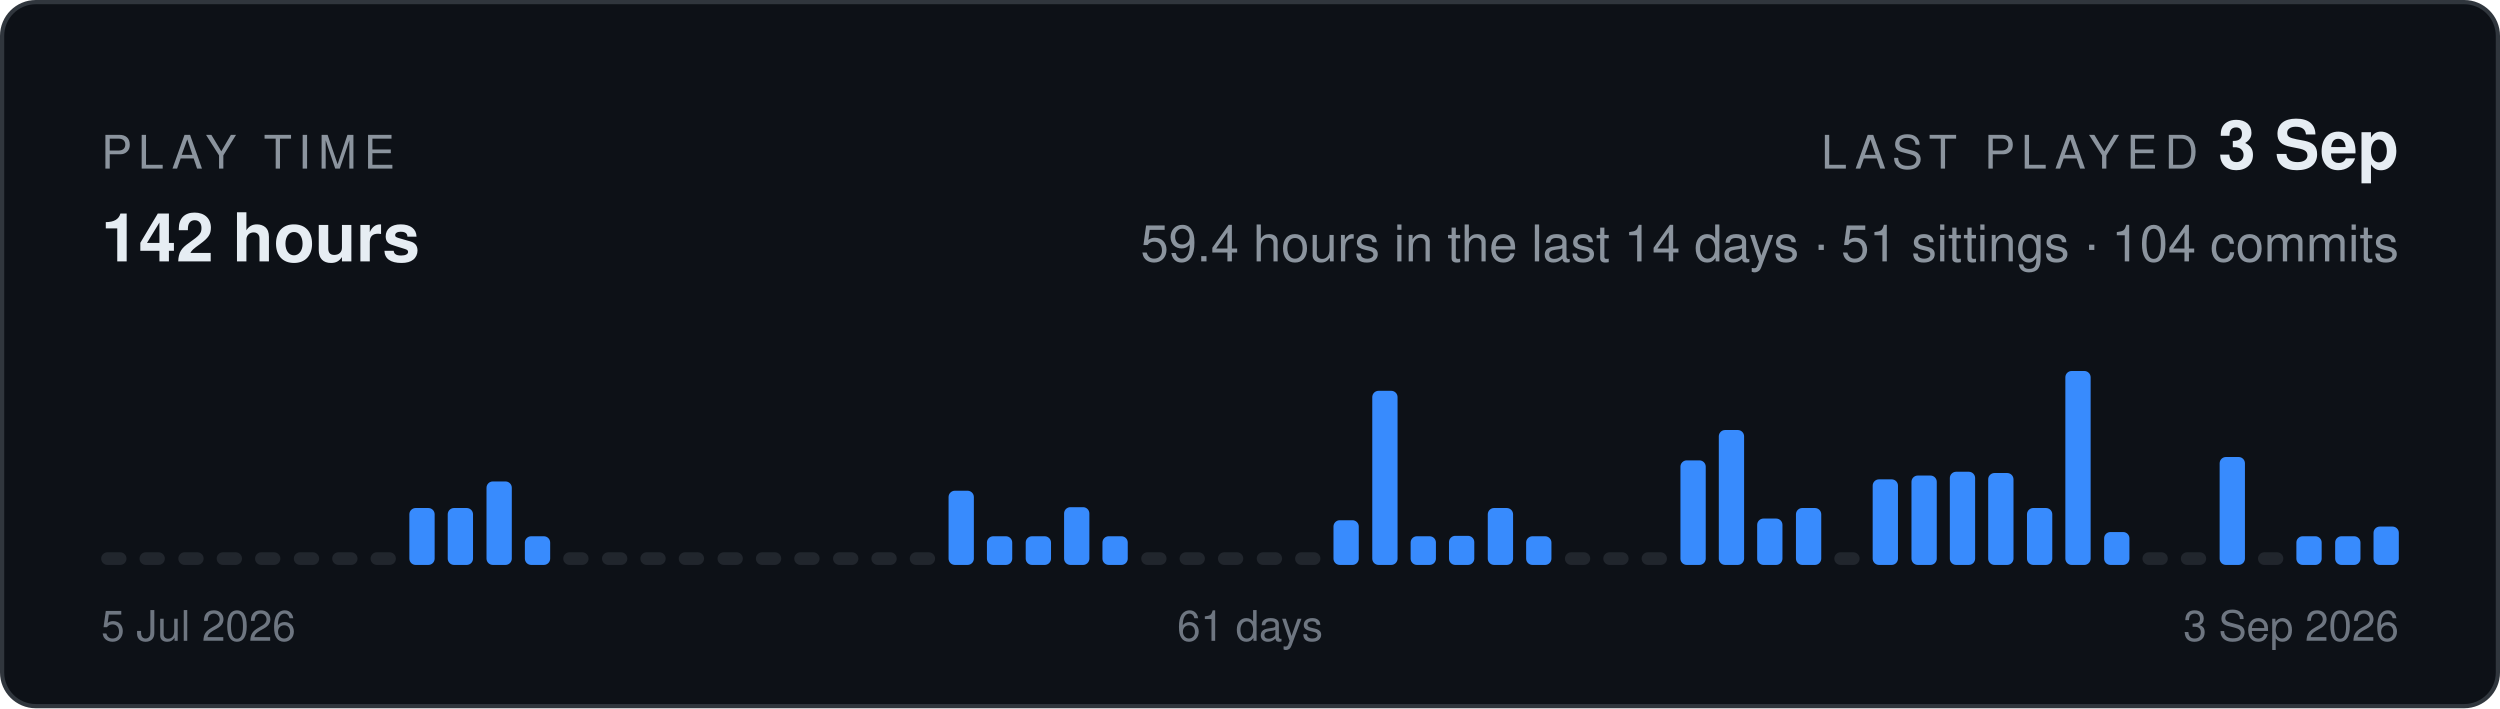
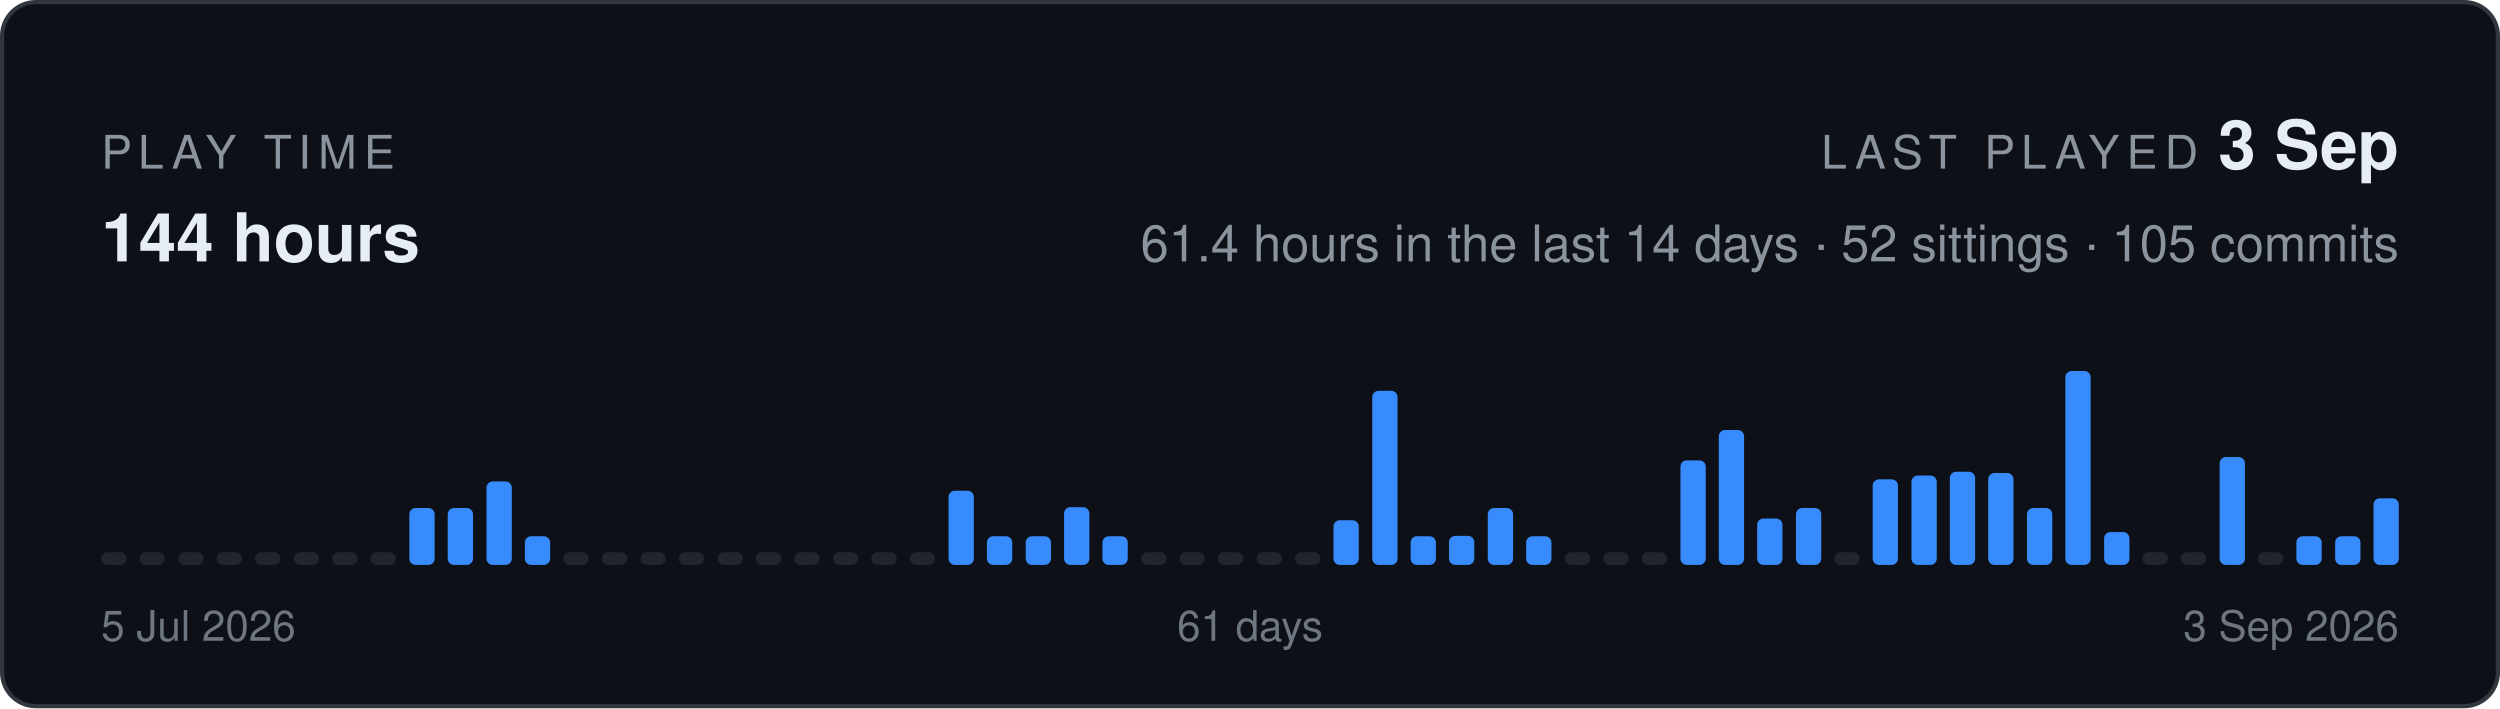
- <svg xmlns="http://www.w3.org/2000/svg" width="593" height="168" viewBox="0 0 593 168" role="img" aria-label="Play time: 142 hours over 104 commits, last played 3 Sep">
+ <svg xmlns="http://www.w3.org/2000/svg" width="593" height="168" viewBox="0 0 593 168" role="img" aria-label="Play time: 144 hours over 105 commits, last played 3 Sep">
  <style>
    .card { fill: #0d1117; stroke: #30363d }
    text { font-family: -apple-system, BlinkMacSystemFont, "Segoe UI", Helvetica, Arial, sans-serif }
    .label { font-size: 11px; letter-spacing: 1.7px; fill: #8b949e }
    .stat { font-size: 16px; font-weight: 600; letter-spacing: normal; fill: #e6edf3 }
    .note { font-size: 12px; fill: #8b949e }
    .axis { font-size: 10px; fill: #6e7681 }
    .bar { fill: #388bfd }
    .bar-quiet { fill: #21262d }
  </style>
  <rect class="card" x="0.5" y="0.5" width="592" height="167" rx="8" />
  <text class="label" x="24" y="40">PLAY TIME</text>
-   <text class="stat" x="24" y="62">142 hours</text>
+   <text class="stat" x="24" y="62">144 hours</text>
  <text class="label" x="569" y="40" text-anchor="end">LAST PLAYED <tspan class="stat">3 Sep</tspan>
  </text>
-   <text class="note" x="569" y="62" text-anchor="end">59.4 hours in the last 14 days   ·   51 sittings   ·   104 commits</text>
+   <text class="note" x="569" y="62" text-anchor="end">61.4 hours in the last 14 days   ·   52 sittings   ·   105 commits</text>
  <rect class="bar-quiet" x="24.0" y="131.0" width="6" height="3.0" rx="1.5" />
  <rect class="bar-quiet" x="33.1" y="131.0" width="6" height="3.0" rx="1.5" />
  <rect class="bar-quiet" x="42.3" y="131.0" width="6" height="3.0" rx="1.5" />
  <rect class="bar-quiet" x="51.4" y="131.0" width="6" height="3.0" rx="1.5" />
  <rect class="bar-quiet" x="60.5" y="131.0" width="6" height="3.0" rx="1.5" />
  <rect class="bar-quiet" x="69.7" y="131.0" width="6" height="3.0" rx="1.5" />
  <rect class="bar-quiet" x="78.8" y="131.0" width="6" height="3.0" rx="1.5" />
  <rect class="bar-quiet" x="87.9" y="131.0" width="6" height="3.0" rx="1.5" />
  <rect class="bar" x="97.1" y="120.5" width="6" height="13.5" rx="1.5" />
  <rect class="bar" x="106.2" y="120.5" width="6" height="13.5" rx="1.5" />
  <rect class="bar" x="115.4" y="114.2" width="6" height="19.8" rx="1.5" />
  <rect class="bar" x="124.5" y="127.2" width="6" height="6.8" rx="1.5" />
  <rect class="bar-quiet" x="133.6" y="131.0" width="6" height="3.0" rx="1.5" />
  <rect class="bar-quiet" x="142.8" y="131.0" width="6" height="3.0" rx="1.5" />
  <rect class="bar-quiet" x="151.9" y="131.0" width="6" height="3.0" rx="1.5" />
  <rect class="bar-quiet" x="161.0" y="131.0" width="6" height="3.0" rx="1.5" />
  <rect class="bar-quiet" x="170.2" y="131.0" width="6" height="3.0" rx="1.5" />
  <rect class="bar-quiet" x="179.3" y="131.0" width="6" height="3.0" rx="1.5" />
  <rect class="bar-quiet" x="188.4" y="131.0" width="6" height="3.0" rx="1.5" />
  <rect class="bar-quiet" x="197.6" y="131.0" width="6" height="3.0" rx="1.5" />
  <rect class="bar-quiet" x="206.7" y="131.0" width="6" height="3.0" rx="1.5" />
  <rect class="bar-quiet" x="215.8" y="131.0" width="6" height="3.0" rx="1.5" />
  <rect class="bar" x="225.0" y="116.4" width="6" height="17.6" rx="1.5" />
  <rect class="bar" x="234.1" y="127.2" width="6" height="6.8" rx="1.5" />
  <rect class="bar" x="243.3" y="127.2" width="6" height="6.8" rx="1.5" />
  <rect class="bar" x="252.4" y="120.3" width="6" height="13.7" rx="1.5" />
  <rect class="bar" x="261.5" y="127.2" width="6" height="6.8" rx="1.5" />
  <rect class="bar-quiet" x="270.7" y="131.0" width="6" height="3.0" rx="1.5" />
  <rect class="bar-quiet" x="279.8" y="131.0" width="6" height="3.0" rx="1.5" />
  <rect class="bar-quiet" x="288.9" y="131.0" width="6" height="3.0" rx="1.5" />
  <rect class="bar-quiet" x="298.1" y="131.0" width="6" height="3.0" rx="1.5" />
  <rect class="bar-quiet" x="307.2" y="131.0" width="6" height="3.0" rx="1.5" />
  <rect class="bar" x="316.3" y="123.4" width="6" height="10.6" rx="1.5" />
  <rect class="bar" x="325.5" y="92.7" width="6" height="41.3" rx="1.5" />
  <rect class="bar" x="334.6" y="127.2" width="6" height="6.8" rx="1.5" />
  <rect class="bar" x="343.7" y="127.1" width="6" height="6.9" rx="1.5" />
  <rect class="bar" x="352.9" y="120.5" width="6" height="13.5" rx="1.5" />
  <rect class="bar" x="362.0" y="127.2" width="6" height="6.8" rx="1.5" />
  <rect class="bar-quiet" x="371.2" y="131.0" width="6" height="3.0" rx="1.5" />
  <rect class="bar-quiet" x="380.3" y="131.0" width="6" height="3.0" rx="1.5" />
  <rect class="bar-quiet" x="389.4" y="131.0" width="6" height="3.0" rx="1.5" />
  <rect class="bar" x="398.6" y="109.2" width="6" height="24.8" rx="1.5" />
  <rect class="bar" x="407.7" y="102.0" width="6" height="32.0" rx="1.5" />
  <rect class="bar" x="416.8" y="123.0" width="6" height="11.0" rx="1.5" />
  <rect class="bar" x="426.0" y="120.5" width="6" height="13.5" rx="1.5" />
  <rect class="bar-quiet" x="435.1" y="131.0" width="6" height="3.0" rx="1.5" />
  <rect class="bar" x="444.2" y="113.7" width="6" height="20.3" rx="1.5" />
  <rect class="bar" x="453.4" y="112.8" width="6" height="21.2" rx="1.5" />
  <rect class="bar" x="462.5" y="111.9" width="6" height="22.1" rx="1.5" />
  <rect class="bar" x="471.6" y="112.2" width="6" height="21.8" rx="1.5" />
  <rect class="bar" x="480.8" y="120.5" width="6" height="13.5" rx="1.5" />
  <rect class="bar" x="489.9" y="88.0" width="6" height="46.0" rx="1.5" />
  <rect class="bar" x="499.1" y="126.2" width="6" height="7.8" rx="1.5" />
  <rect class="bar-quiet" x="508.2" y="131.0" width="6" height="3.0" rx="1.5" />
  <rect class="bar-quiet" x="517.3" y="131.0" width="6" height="3.0" rx="1.5" />
  <rect class="bar" x="526.5" y="108.4" width="6" height="25.6" rx="1.5" />
  <rect class="bar-quiet" x="535.6" y="131.0" width="6" height="3.0" rx="1.5" />
  <rect class="bar" x="544.7" y="127.2" width="6" height="6.8" rx="1.5" />
  <rect class="bar" x="553.9" y="127.2" width="6" height="6.8" rx="1.5" />
-   <rect class="bar" x="563.0" y="124.9" width="6" height="9.1" rx="1.5" />
+   <rect class="bar" x="563.0" y="118.2" width="6" height="15.8" rx="1.5" />
  <text class="axis" x="24" y="152">5 Jul 2026</text>
  <text class="axis" x="296.5" y="152" text-anchor="middle">61 days</text>
  <text class="axis" x="569" y="152" text-anchor="end">3 Sep 2026</text>
</svg>
